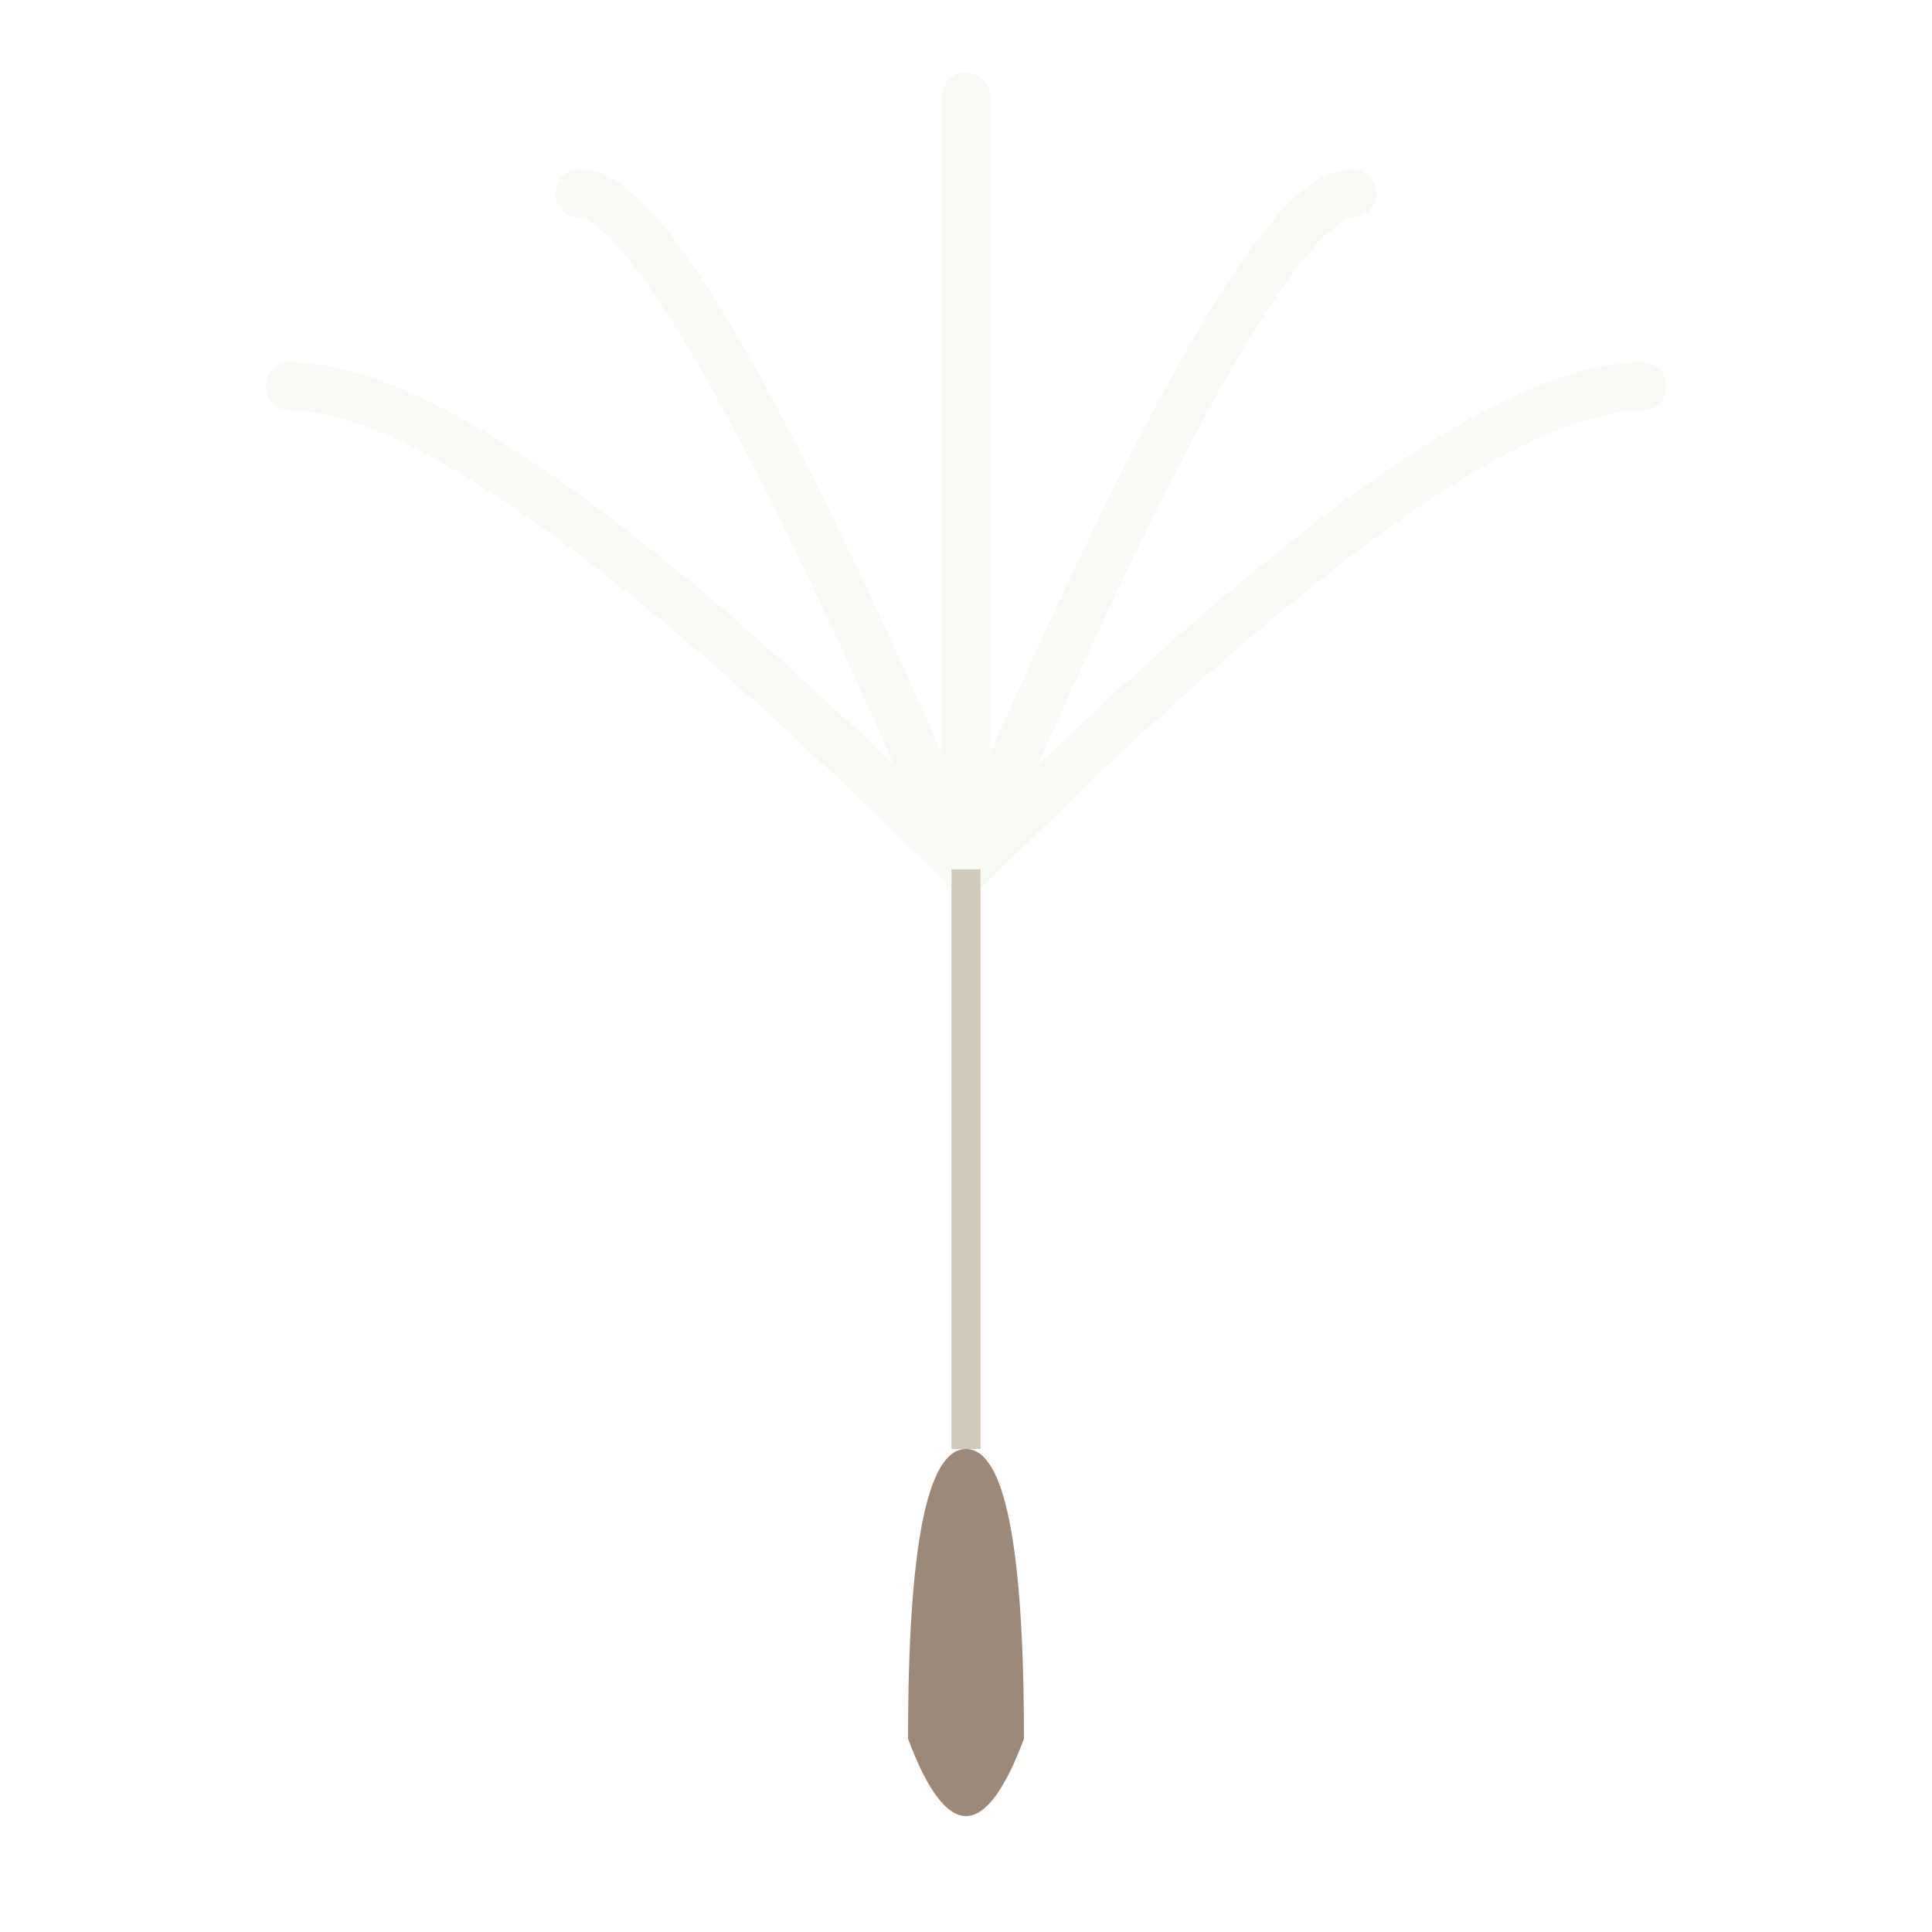
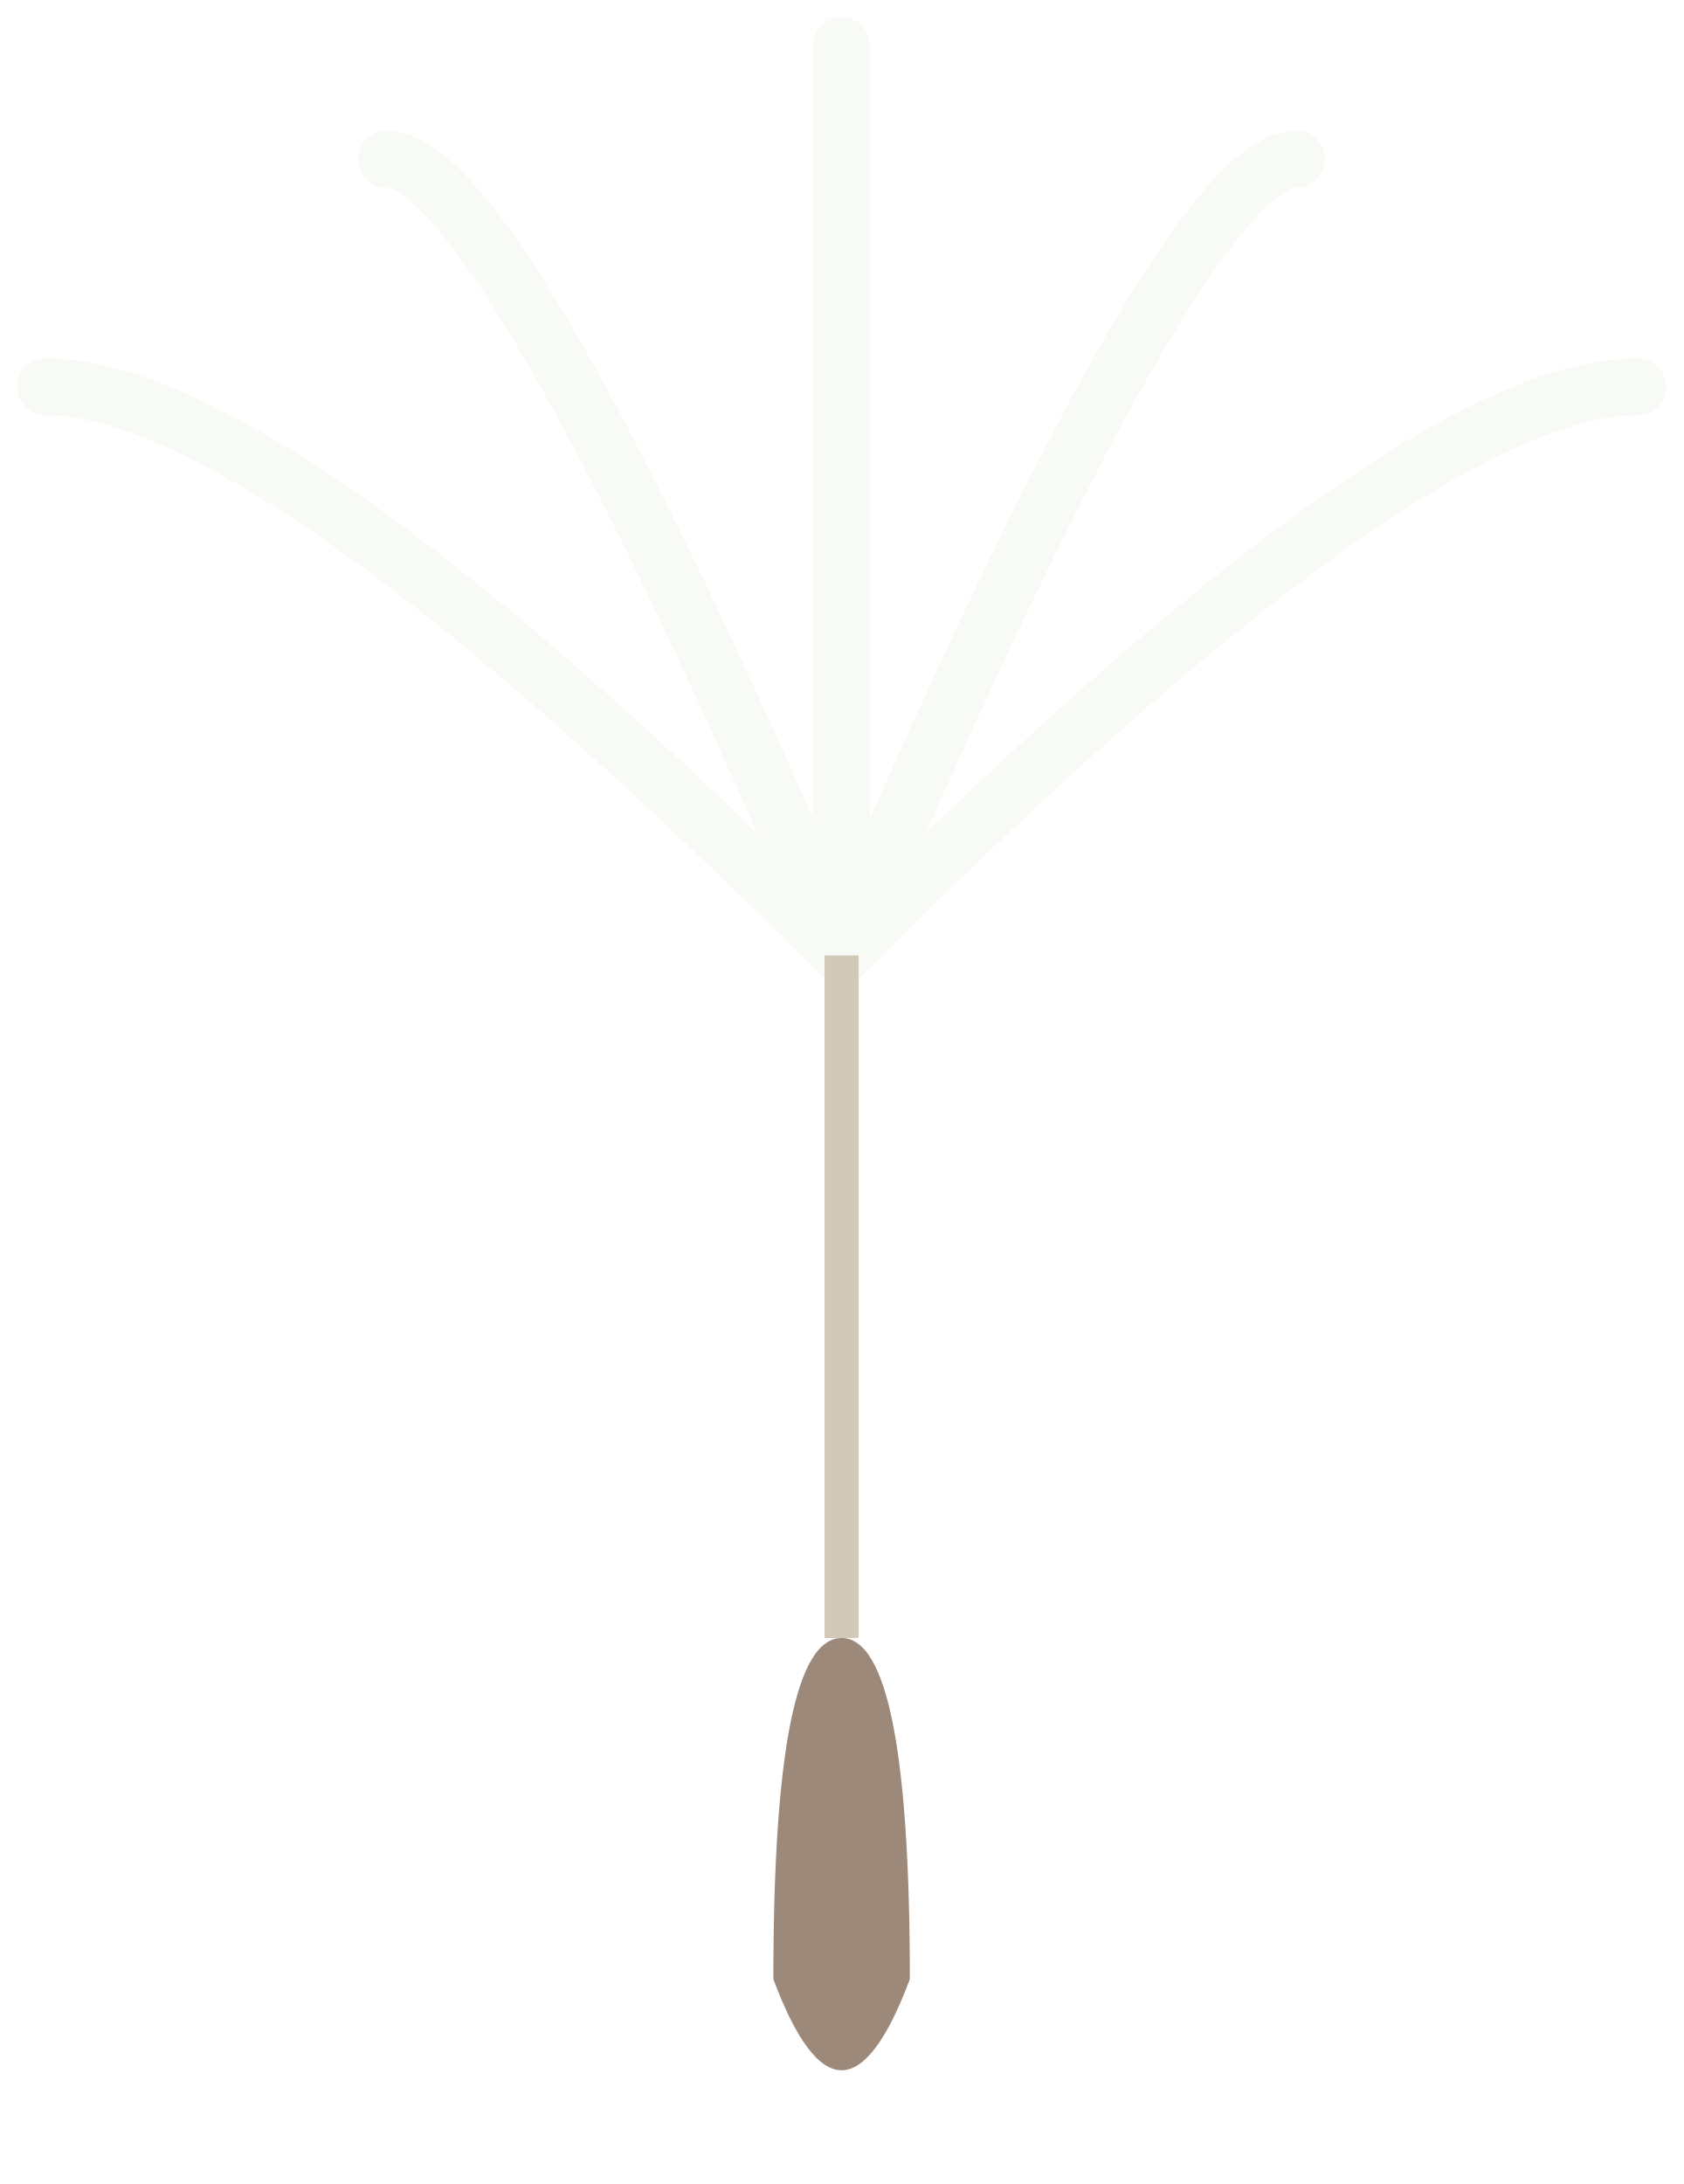
- <svg xmlns="http://www.w3.org/2000/svg" viewBox="0 0 100 100" width="100" height="100">
+ <svg xmlns="http://www.w3.org/2000/svg" viewBox="13 3 74 96" width="74" height="96">
  <g stroke="#F7F9F5" stroke-width="2.5" stroke-linecap="round" opacity="0.9">
    <path d="M50 45 Q25 20 15 20" fill="none" />
    <path d="M50 45 Q35 10 30 10" fill="none" />
    <path d="M50 45 Q50 5 50 5" fill="none" />
    <path d="M50 45 Q65 10 70 10" fill="none" />
    <path d="M50 45 Q75 20 85 20" fill="none" />
  </g>
  <line x1="50" y1="45" x2="50" y2="75" stroke="#D2CAB9" stroke-width="1.5" />
  <path d="M47 90 Q47 75 50 75 Q53 75 53 90 Q50 98 47 90 Z" fill="#9C897A" />
</svg>
